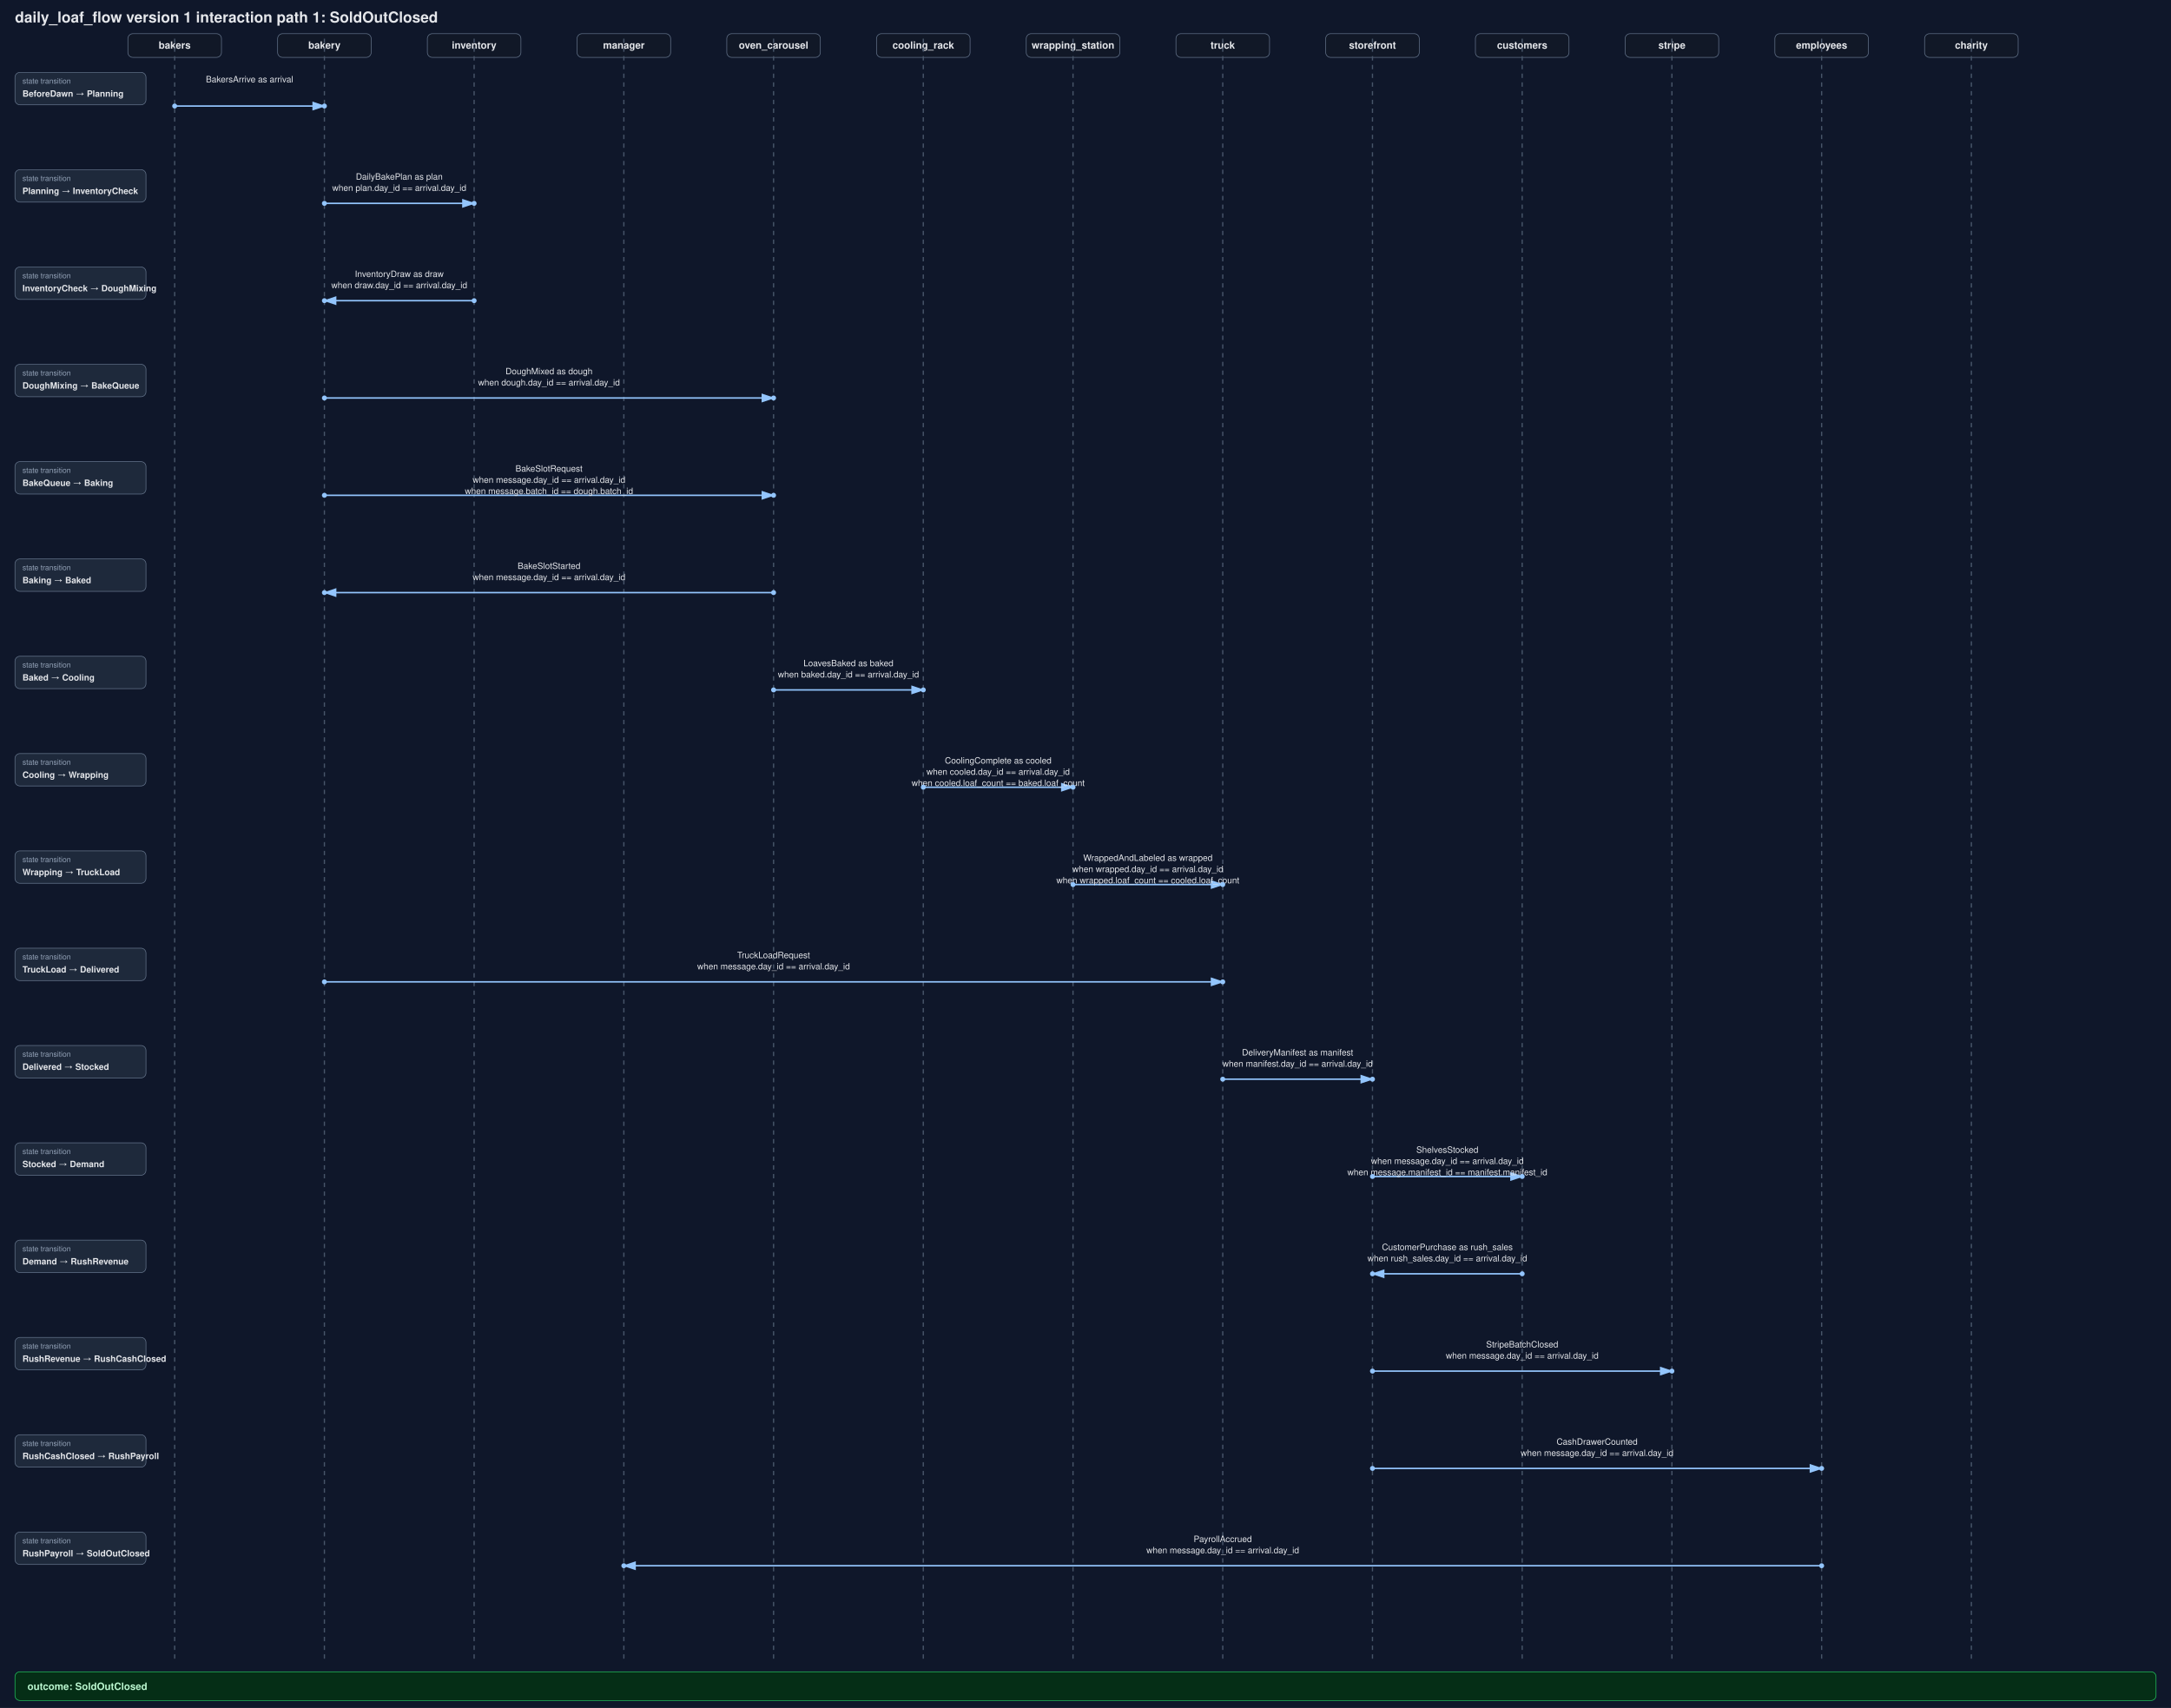
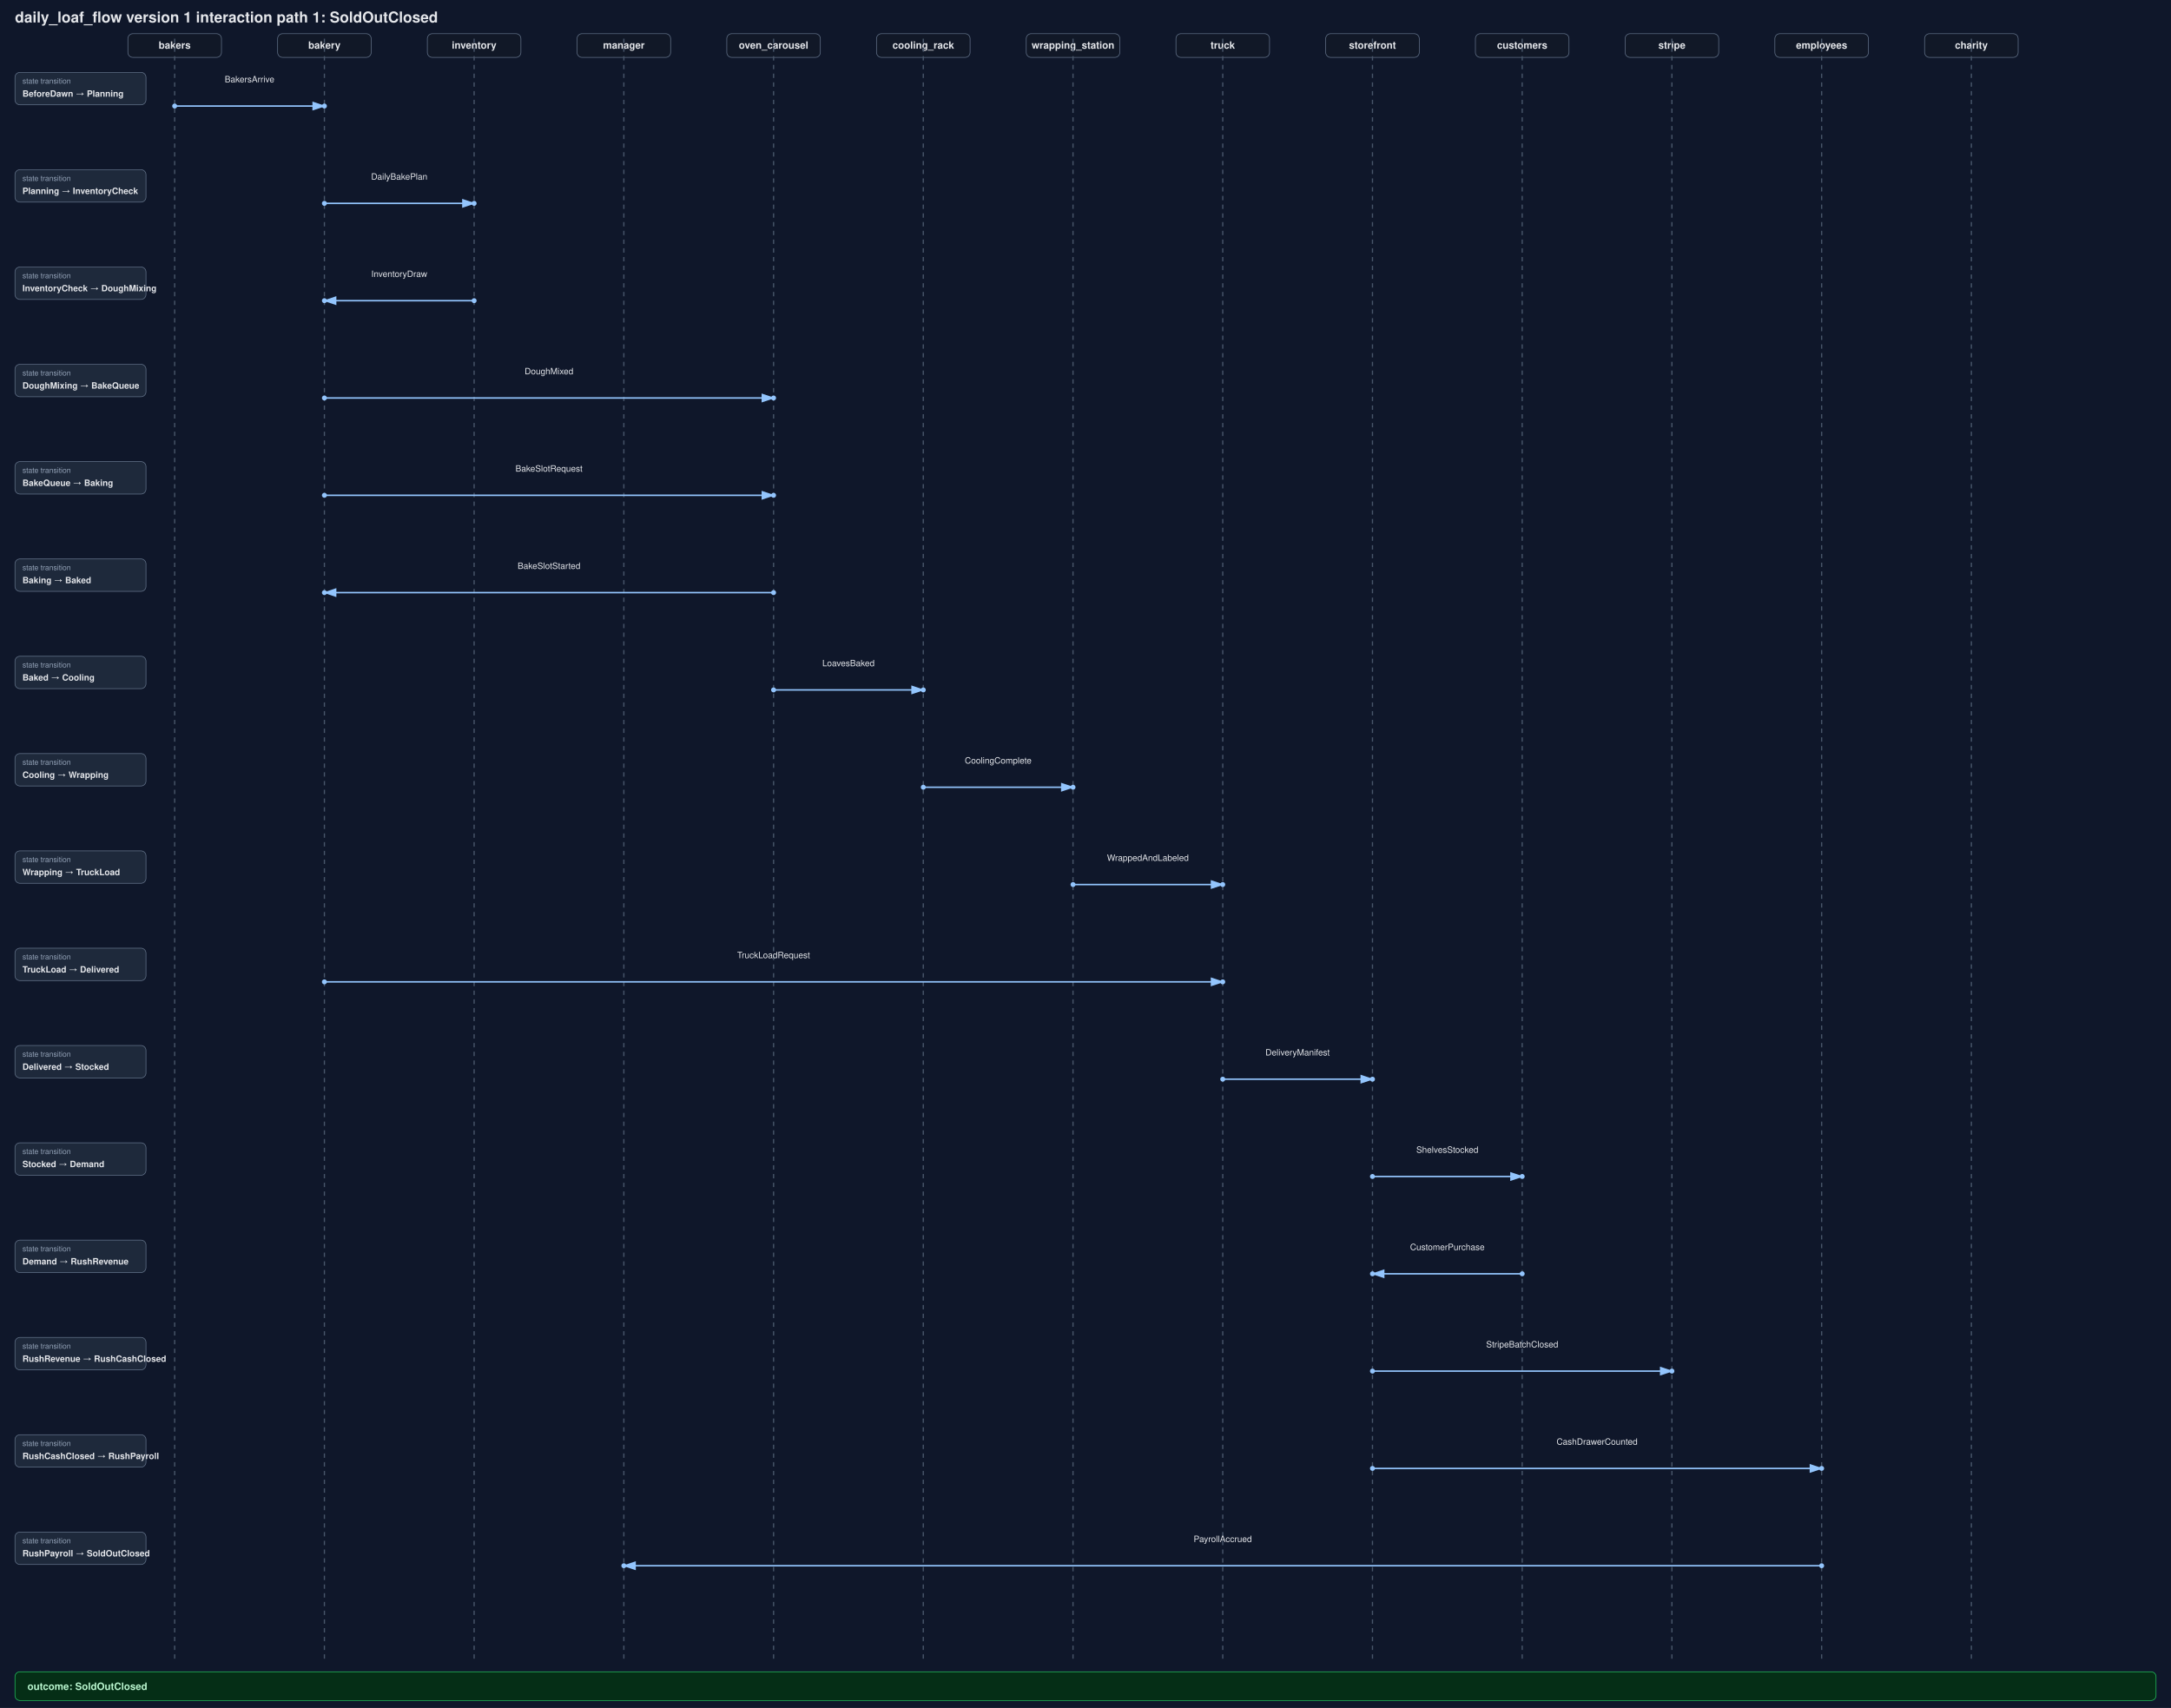
<svg xmlns="http://www.w3.org/2000/svg" width="3480" height="2738" viewBox="0 0 3480 2738">
  <defs>
    <marker id="arrow" markerWidth="10" markerHeight="10" refX="8" refY="3" orient="auto" markerUnits="strokeWidth">
      <path d="M0,0 L0,6 L9,3 z" fill="#93c5fd" />
    </marker>
  </defs>
  <rect width="100%" height="100%" fill="#0f172a" />
  <text x="24" y="36" fill="#e5e7eb" font-family="Helvetica, Arial, sans-serif" font-size="24" font-weight="700">daily_loaf_flow version 1 interaction path 1: SoldOutClosed</text>
  <rect x="205" y="54" width="150" height="38" rx="8" fill="#111827" stroke="#64748b" />
  <text x="280" y="78" text-anchor="middle" fill="#e5e7eb" font-family="Helvetica, Arial, sans-serif" font-size="16" font-weight="700">bakers</text>
  <line x1="280" y1="62" x2="280" y2="2666" stroke="#475569" stroke-width="2" stroke-dasharray="7 7" />
  <rect x="445" y="54" width="150" height="38" rx="8" fill="#111827" stroke="#64748b" />
  <text x="520" y="78" text-anchor="middle" fill="#e5e7eb" font-family="Helvetica, Arial, sans-serif" font-size="16" font-weight="700">bakery</text>
  <line x1="520" y1="62" x2="520" y2="2666" stroke="#475569" stroke-width="2" stroke-dasharray="7 7" />
  <rect x="685" y="54" width="150" height="38" rx="8" fill="#111827" stroke="#64748b" />
  <text x="760" y="78" text-anchor="middle" fill="#e5e7eb" font-family="Helvetica, Arial, sans-serif" font-size="16" font-weight="700">inventory</text>
  <line x1="760" y1="62" x2="760" y2="2666" stroke="#475569" stroke-width="2" stroke-dasharray="7 7" />
  <rect x="925" y="54" width="150" height="38" rx="8" fill="#111827" stroke="#64748b" />
  <text x="1000" y="78" text-anchor="middle" fill="#e5e7eb" font-family="Helvetica, Arial, sans-serif" font-size="16" font-weight="700">manager</text>
  <line x1="1000" y1="62" x2="1000" y2="2666" stroke="#475569" stroke-width="2" stroke-dasharray="7 7" />
  <rect x="1165" y="54" width="150" height="38" rx="8" fill="#111827" stroke="#64748b" />
  <text x="1240" y="78" text-anchor="middle" fill="#e5e7eb" font-family="Helvetica, Arial, sans-serif" font-size="16" font-weight="700">oven_carousel</text>
  <line x1="1240" y1="62" x2="1240" y2="2666" stroke="#475569" stroke-width="2" stroke-dasharray="7 7" />
  <rect x="1405" y="54" width="150" height="38" rx="8" fill="#111827" stroke="#64748b" />
  <text x="1480" y="78" text-anchor="middle" fill="#e5e7eb" font-family="Helvetica, Arial, sans-serif" font-size="16" font-weight="700">cooling_rack</text>
  <line x1="1480" y1="62" x2="1480" y2="2666" stroke="#475569" stroke-width="2" stroke-dasharray="7 7" />
  <rect x="1645" y="54" width="150" height="38" rx="8" fill="#111827" stroke="#64748b" />
  <text x="1720" y="78" text-anchor="middle" fill="#e5e7eb" font-family="Helvetica, Arial, sans-serif" font-size="16" font-weight="700">wrapping_station</text>
  <line x1="1720" y1="62" x2="1720" y2="2666" stroke="#475569" stroke-width="2" stroke-dasharray="7 7" />
  <rect x="1885" y="54" width="150" height="38" rx="8" fill="#111827" stroke="#64748b" />
  <text x="1960" y="78" text-anchor="middle" fill="#e5e7eb" font-family="Helvetica, Arial, sans-serif" font-size="16" font-weight="700">truck</text>
  <line x1="1960" y1="62" x2="1960" y2="2666" stroke="#475569" stroke-width="2" stroke-dasharray="7 7" />
  <rect x="2125" y="54" width="150" height="38" rx="8" fill="#111827" stroke="#64748b" />
  <text x="2200" y="78" text-anchor="middle" fill="#e5e7eb" font-family="Helvetica, Arial, sans-serif" font-size="16" font-weight="700">storefront</text>
  <line x1="2200" y1="62" x2="2200" y2="2666" stroke="#475569" stroke-width="2" stroke-dasharray="7 7" />
  <rect x="2365" y="54" width="150" height="38" rx="8" fill="#111827" stroke="#64748b" />
  <text x="2440" y="78" text-anchor="middle" fill="#e5e7eb" font-family="Helvetica, Arial, sans-serif" font-size="16" font-weight="700">customers</text>
  <line x1="2440" y1="62" x2="2440" y2="2666" stroke="#475569" stroke-width="2" stroke-dasharray="7 7" />
  <rect x="2605" y="54" width="150" height="38" rx="8" fill="#111827" stroke="#64748b" />
  <text x="2680" y="78" text-anchor="middle" fill="#e5e7eb" font-family="Helvetica, Arial, sans-serif" font-size="16" font-weight="700">stripe</text>
  <line x1="2680" y1="62" x2="2680" y2="2666" stroke="#475569" stroke-width="2" stroke-dasharray="7 7" />
  <rect x="2845" y="54" width="150" height="38" rx="8" fill="#111827" stroke="#64748b" />
  <text x="2920" y="78" text-anchor="middle" fill="#e5e7eb" font-family="Helvetica, Arial, sans-serif" font-size="16" font-weight="700">employees</text>
  <line x1="2920" y1="62" x2="2920" y2="2666" stroke="#475569" stroke-width="2" stroke-dasharray="7 7" />
  <rect x="3085" y="54" width="150" height="38" rx="8" fill="#111827" stroke="#64748b" />
  <text x="3160" y="78" text-anchor="middle" fill="#e5e7eb" font-family="Helvetica, Arial, sans-serif" font-size="16" font-weight="700">charity</text>
  <line x1="3160" y1="62" x2="3160" y2="2666" stroke="#475569" stroke-width="2" stroke-dasharray="7 7" />
  <rect x="24" y="116" width="210" height="52" rx="8" fill="#1e293b" stroke="#64748b" />
  <text x="36" y="134" fill="#94a3b8" font-family="Helvetica, Arial, sans-serif" font-size="12">state transition</text>
  <text x="36" y="155" fill="#e5e7eb" font-family="Helvetica, Arial, sans-serif" font-size="14" font-weight="700">BeforeDawn → Planning</text>
  <line x1="280" y1="170" x2="520" y2="170" stroke="#93c5fd" stroke-width="2.4" marker-end="url(#arrow)" />
-   <text x="400" y="132" text-anchor="middle" fill="#e5e7eb" font-family="Helvetica, Arial, sans-serif" font-size="14">BakersArrive as arrival</text>
+   <text x="400" y="132" text-anchor="middle" fill="#e5e7eb" font-family="Helvetica, Arial, sans-serif" font-size="14">BakersArrive</text>
  <circle cx="280" cy="170" r="4" fill="#93c5fd" />
  <circle cx="520" cy="170" r="4" fill="#93c5fd" />
  <rect x="24" y="272" width="210" height="52" rx="8" fill="#1e293b" stroke="#64748b" />
  <text x="36" y="290" fill="#94a3b8" font-family="Helvetica, Arial, sans-serif" font-size="12">state transition</text>
  <text x="36" y="311" fill="#e5e7eb" font-family="Helvetica, Arial, sans-serif" font-size="14" font-weight="700">Planning → InventoryCheck</text>
  <line x1="520" y1="326" x2="760" y2="326" stroke="#93c5fd" stroke-width="2.4" marker-end="url(#arrow)" />
-   <text x="640" y="288" text-anchor="middle" fill="#e5e7eb" font-family="Helvetica, Arial, sans-serif" font-size="14">DailyBakePlan as plan</text>
-   <text x="640" y="306" text-anchor="middle" fill="#e5e7eb" font-family="Helvetica, Arial, sans-serif" font-size="14">when plan.day_id == arrival.day_id</text>
+   <text x="640" y="288" text-anchor="middle" fill="#e5e7eb" font-family="Helvetica, Arial, sans-serif" font-size="14">DailyBakePlan</text>
  <circle cx="520" cy="326" r="4" fill="#93c5fd" />
  <circle cx="760" cy="326" r="4" fill="#93c5fd" />
  <rect x="24" y="428" width="210" height="52" rx="8" fill="#1e293b" stroke="#64748b" />
  <text x="36" y="446" fill="#94a3b8" font-family="Helvetica, Arial, sans-serif" font-size="12">state transition</text>
  <text x="36" y="467" fill="#e5e7eb" font-family="Helvetica, Arial, sans-serif" font-size="14" font-weight="700">InventoryCheck → DoughMixing</text>
  <line x1="760" y1="482" x2="520" y2="482" stroke="#93c5fd" stroke-width="2.4" marker-end="url(#arrow)" />
-   <text x="640" y="444" text-anchor="middle" fill="#e5e7eb" font-family="Helvetica, Arial, sans-serif" font-size="14">InventoryDraw as draw</text>
-   <text x="640" y="462" text-anchor="middle" fill="#e5e7eb" font-family="Helvetica, Arial, sans-serif" font-size="14">when draw.day_id == arrival.day_id</text>
+   <text x="640" y="444" text-anchor="middle" fill="#e5e7eb" font-family="Helvetica, Arial, sans-serif" font-size="14">InventoryDraw</text>
  <circle cx="760" cy="482" r="4" fill="#93c5fd" />
  <circle cx="520" cy="482" r="4" fill="#93c5fd" />
  <rect x="24" y="584" width="210" height="52" rx="8" fill="#1e293b" stroke="#64748b" />
  <text x="36" y="602" fill="#94a3b8" font-family="Helvetica, Arial, sans-serif" font-size="12">state transition</text>
  <text x="36" y="623" fill="#e5e7eb" font-family="Helvetica, Arial, sans-serif" font-size="14" font-weight="700">DoughMixing → BakeQueue</text>
  <line x1="520" y1="638" x2="1240" y2="638" stroke="#93c5fd" stroke-width="2.4" marker-end="url(#arrow)" />
-   <text x="880" y="600" text-anchor="middle" fill="#e5e7eb" font-family="Helvetica, Arial, sans-serif" font-size="14">DoughMixed as dough</text>
-   <text x="880" y="618" text-anchor="middle" fill="#e5e7eb" font-family="Helvetica, Arial, sans-serif" font-size="14">when dough.day_id == arrival.day_id</text>
+   <text x="880" y="600" text-anchor="middle" fill="#e5e7eb" font-family="Helvetica, Arial, sans-serif" font-size="14">DoughMixed</text>
  <circle cx="520" cy="638" r="4" fill="#93c5fd" />
  <circle cx="1240" cy="638" r="4" fill="#93c5fd" />
  <rect x="24" y="740" width="210" height="52" rx="8" fill="#1e293b" stroke="#64748b" />
  <text x="36" y="758" fill="#94a3b8" font-family="Helvetica, Arial, sans-serif" font-size="12">state transition</text>
  <text x="36" y="779" fill="#e5e7eb" font-family="Helvetica, Arial, sans-serif" font-size="14" font-weight="700">BakeQueue → Baking</text>
  <line x1="520" y1="794" x2="1240" y2="794" stroke="#93c5fd" stroke-width="2.4" marker-end="url(#arrow)" />
  <text x="880" y="756" text-anchor="middle" fill="#e5e7eb" font-family="Helvetica, Arial, sans-serif" font-size="14">BakeSlotRequest</text>
-   <text x="880" y="774" text-anchor="middle" fill="#e5e7eb" font-family="Helvetica, Arial, sans-serif" font-size="14">when message.day_id == arrival.day_id</text>
-   <text x="880" y="792" text-anchor="middle" fill="#e5e7eb" font-family="Helvetica, Arial, sans-serif" font-size="14">when message.batch_id == dough.batch_id</text>
  <circle cx="520" cy="794" r="4" fill="#93c5fd" />
  <circle cx="1240" cy="794" r="4" fill="#93c5fd" />
  <rect x="24" y="896" width="210" height="52" rx="8" fill="#1e293b" stroke="#64748b" />
  <text x="36" y="914" fill="#94a3b8" font-family="Helvetica, Arial, sans-serif" font-size="12">state transition</text>
  <text x="36" y="935" fill="#e5e7eb" font-family="Helvetica, Arial, sans-serif" font-size="14" font-weight="700">Baking → Baked</text>
  <line x1="1240" y1="950" x2="520" y2="950" stroke="#93c5fd" stroke-width="2.4" marker-end="url(#arrow)" />
  <text x="880" y="912" text-anchor="middle" fill="#e5e7eb" font-family="Helvetica, Arial, sans-serif" font-size="14">BakeSlotStarted</text>
-   <text x="880" y="930" text-anchor="middle" fill="#e5e7eb" font-family="Helvetica, Arial, sans-serif" font-size="14">when message.day_id == arrival.day_id</text>
  <circle cx="1240" cy="950" r="4" fill="#93c5fd" />
  <circle cx="520" cy="950" r="4" fill="#93c5fd" />
  <rect x="24" y="1052" width="210" height="52" rx="8" fill="#1e293b" stroke="#64748b" />
  <text x="36" y="1070" fill="#94a3b8" font-family="Helvetica, Arial, sans-serif" font-size="12">state transition</text>
  <text x="36" y="1091" fill="#e5e7eb" font-family="Helvetica, Arial, sans-serif" font-size="14" font-weight="700">Baked → Cooling</text>
  <line x1="1240" y1="1106" x2="1480" y2="1106" stroke="#93c5fd" stroke-width="2.4" marker-end="url(#arrow)" />
-   <text x="1360" y="1068" text-anchor="middle" fill="#e5e7eb" font-family="Helvetica, Arial, sans-serif" font-size="14">LoavesBaked as baked</text>
-   <text x="1360" y="1086" text-anchor="middle" fill="#e5e7eb" font-family="Helvetica, Arial, sans-serif" font-size="14">when baked.day_id == arrival.day_id</text>
+   <text x="1360" y="1068" text-anchor="middle" fill="#e5e7eb" font-family="Helvetica, Arial, sans-serif" font-size="14">LoavesBaked</text>
  <circle cx="1240" cy="1106" r="4" fill="#93c5fd" />
  <circle cx="1480" cy="1106" r="4" fill="#93c5fd" />
  <rect x="24" y="1208" width="210" height="52" rx="8" fill="#1e293b" stroke="#64748b" />
  <text x="36" y="1226" fill="#94a3b8" font-family="Helvetica, Arial, sans-serif" font-size="12">state transition</text>
  <text x="36" y="1247" fill="#e5e7eb" font-family="Helvetica, Arial, sans-serif" font-size="14" font-weight="700">Cooling → Wrapping</text>
  <line x1="1480" y1="1262" x2="1720" y2="1262" stroke="#93c5fd" stroke-width="2.4" marker-end="url(#arrow)" />
-   <text x="1600" y="1224" text-anchor="middle" fill="#e5e7eb" font-family="Helvetica, Arial, sans-serif" font-size="14">CoolingComplete as cooled</text>
-   <text x="1600" y="1242" text-anchor="middle" fill="#e5e7eb" font-family="Helvetica, Arial, sans-serif" font-size="14">when cooled.day_id == arrival.day_id</text>
-   <text x="1600" y="1260" text-anchor="middle" fill="#e5e7eb" font-family="Helvetica, Arial, sans-serif" font-size="14">when cooled.loaf_count == baked.loaf_count</text>
+   <text x="1600" y="1224" text-anchor="middle" fill="#e5e7eb" font-family="Helvetica, Arial, sans-serif" font-size="14">CoolingComplete</text>
  <circle cx="1480" cy="1262" r="4" fill="#93c5fd" />
  <circle cx="1720" cy="1262" r="4" fill="#93c5fd" />
  <rect x="24" y="1364" width="210" height="52" rx="8" fill="#1e293b" stroke="#64748b" />
  <text x="36" y="1382" fill="#94a3b8" font-family="Helvetica, Arial, sans-serif" font-size="12">state transition</text>
  <text x="36" y="1403" fill="#e5e7eb" font-family="Helvetica, Arial, sans-serif" font-size="14" font-weight="700">Wrapping → TruckLoad</text>
  <line x1="1720" y1="1418" x2="1960" y2="1418" stroke="#93c5fd" stroke-width="2.4" marker-end="url(#arrow)" />
-   <text x="1840" y="1380" text-anchor="middle" fill="#e5e7eb" font-family="Helvetica, Arial, sans-serif" font-size="14">WrappedAndLabeled as wrapped</text>
-   <text x="1840" y="1398" text-anchor="middle" fill="#e5e7eb" font-family="Helvetica, Arial, sans-serif" font-size="14">when wrapped.day_id == arrival.day_id</text>
-   <text x="1840" y="1416" text-anchor="middle" fill="#e5e7eb" font-family="Helvetica, Arial, sans-serif" font-size="14">when wrapped.loaf_count == cooled.loaf_count</text>
+   <text x="1840" y="1380" text-anchor="middle" fill="#e5e7eb" font-family="Helvetica, Arial, sans-serif" font-size="14">WrappedAndLabeled</text>
  <circle cx="1720" cy="1418" r="4" fill="#93c5fd" />
  <circle cx="1960" cy="1418" r="4" fill="#93c5fd" />
  <rect x="24" y="1520" width="210" height="52" rx="8" fill="#1e293b" stroke="#64748b" />
  <text x="36" y="1538" fill="#94a3b8" font-family="Helvetica, Arial, sans-serif" font-size="12">state transition</text>
  <text x="36" y="1559" fill="#e5e7eb" font-family="Helvetica, Arial, sans-serif" font-size="14" font-weight="700">TruckLoad → Delivered</text>
  <line x1="520" y1="1574" x2="1960" y2="1574" stroke="#93c5fd" stroke-width="2.4" marker-end="url(#arrow)" />
  <text x="1240" y="1536" text-anchor="middle" fill="#e5e7eb" font-family="Helvetica, Arial, sans-serif" font-size="14">TruckLoadRequest</text>
-   <text x="1240" y="1554" text-anchor="middle" fill="#e5e7eb" font-family="Helvetica, Arial, sans-serif" font-size="14">when message.day_id == arrival.day_id</text>
  <circle cx="520" cy="1574" r="4" fill="#93c5fd" />
  <circle cx="1960" cy="1574" r="4" fill="#93c5fd" />
  <rect x="24" y="1676" width="210" height="52" rx="8" fill="#1e293b" stroke="#64748b" />
  <text x="36" y="1694" fill="#94a3b8" font-family="Helvetica, Arial, sans-serif" font-size="12">state transition</text>
  <text x="36" y="1715" fill="#e5e7eb" font-family="Helvetica, Arial, sans-serif" font-size="14" font-weight="700">Delivered → Stocked</text>
  <line x1="1960" y1="1730" x2="2200" y2="1730" stroke="#93c5fd" stroke-width="2.4" marker-end="url(#arrow)" />
-   <text x="2080" y="1692" text-anchor="middle" fill="#e5e7eb" font-family="Helvetica, Arial, sans-serif" font-size="14">DeliveryManifest as manifest</text>
-   <text x="2080" y="1710" text-anchor="middle" fill="#e5e7eb" font-family="Helvetica, Arial, sans-serif" font-size="14">when manifest.day_id == arrival.day_id</text>
+   <text x="2080" y="1692" text-anchor="middle" fill="#e5e7eb" font-family="Helvetica, Arial, sans-serif" font-size="14">DeliveryManifest</text>
  <circle cx="1960" cy="1730" r="4" fill="#93c5fd" />
  <circle cx="2200" cy="1730" r="4" fill="#93c5fd" />
  <rect x="24" y="1832" width="210" height="52" rx="8" fill="#1e293b" stroke="#64748b" />
  <text x="36" y="1850" fill="#94a3b8" font-family="Helvetica, Arial, sans-serif" font-size="12">state transition</text>
  <text x="36" y="1871" fill="#e5e7eb" font-family="Helvetica, Arial, sans-serif" font-size="14" font-weight="700">Stocked → Demand</text>
  <line x1="2200" y1="1886" x2="2440" y2="1886" stroke="#93c5fd" stroke-width="2.4" marker-end="url(#arrow)" />
  <text x="2320" y="1848" text-anchor="middle" fill="#e5e7eb" font-family="Helvetica, Arial, sans-serif" font-size="14">ShelvesStocked</text>
-   <text x="2320" y="1866" text-anchor="middle" fill="#e5e7eb" font-family="Helvetica, Arial, sans-serif" font-size="14">when message.day_id == arrival.day_id</text>
-   <text x="2320" y="1884" text-anchor="middle" fill="#e5e7eb" font-family="Helvetica, Arial, sans-serif" font-size="14">when message.manifest_id == manifest.manifest_id</text>
  <circle cx="2200" cy="1886" r="4" fill="#93c5fd" />
  <circle cx="2440" cy="1886" r="4" fill="#93c5fd" />
  <rect x="24" y="1988" width="210" height="52" rx="8" fill="#1e293b" stroke="#64748b" />
  <text x="36" y="2006" fill="#94a3b8" font-family="Helvetica, Arial, sans-serif" font-size="12">state transition</text>
  <text x="36" y="2027" fill="#e5e7eb" font-family="Helvetica, Arial, sans-serif" font-size="14" font-weight="700">Demand → RushRevenue</text>
  <line x1="2440" y1="2042" x2="2200" y2="2042" stroke="#93c5fd" stroke-width="2.4" marker-end="url(#arrow)" />
-   <text x="2320" y="2004" text-anchor="middle" fill="#e5e7eb" font-family="Helvetica, Arial, sans-serif" font-size="14">CustomerPurchase as rush_sales</text>
-   <text x="2320" y="2022" text-anchor="middle" fill="#e5e7eb" font-family="Helvetica, Arial, sans-serif" font-size="14">when rush_sales.day_id == arrival.day_id</text>
+   <text x="2320" y="2004" text-anchor="middle" fill="#e5e7eb" font-family="Helvetica, Arial, sans-serif" font-size="14">CustomerPurchase</text>
  <circle cx="2440" cy="2042" r="4" fill="#93c5fd" />
  <circle cx="2200" cy="2042" r="4" fill="#93c5fd" />
  <rect x="24" y="2144" width="210" height="52" rx="8" fill="#1e293b" stroke="#64748b" />
  <text x="36" y="2162" fill="#94a3b8" font-family="Helvetica, Arial, sans-serif" font-size="12">state transition</text>
  <text x="36" y="2183" fill="#e5e7eb" font-family="Helvetica, Arial, sans-serif" font-size="14" font-weight="700">RushRevenue → RushCashClosed</text>
  <line x1="2200" y1="2198" x2="2680" y2="2198" stroke="#93c5fd" stroke-width="2.4" marker-end="url(#arrow)" />
  <text x="2440" y="2160" text-anchor="middle" fill="#e5e7eb" font-family="Helvetica, Arial, sans-serif" font-size="14">StripeBatchClosed</text>
-   <text x="2440" y="2178" text-anchor="middle" fill="#e5e7eb" font-family="Helvetica, Arial, sans-serif" font-size="14">when message.day_id == arrival.day_id</text>
  <circle cx="2200" cy="2198" r="4" fill="#93c5fd" />
  <circle cx="2680" cy="2198" r="4" fill="#93c5fd" />
  <rect x="24" y="2300" width="210" height="52" rx="8" fill="#1e293b" stroke="#64748b" />
  <text x="36" y="2318" fill="#94a3b8" font-family="Helvetica, Arial, sans-serif" font-size="12">state transition</text>
  <text x="36" y="2339" fill="#e5e7eb" font-family="Helvetica, Arial, sans-serif" font-size="14" font-weight="700">RushCashClosed → RushPayroll</text>
  <line x1="2200" y1="2354" x2="2920" y2="2354" stroke="#93c5fd" stroke-width="2.4" marker-end="url(#arrow)" />
  <text x="2560" y="2316" text-anchor="middle" fill="#e5e7eb" font-family="Helvetica, Arial, sans-serif" font-size="14">CashDrawerCounted</text>
-   <text x="2560" y="2334" text-anchor="middle" fill="#e5e7eb" font-family="Helvetica, Arial, sans-serif" font-size="14">when message.day_id == arrival.day_id</text>
  <circle cx="2200" cy="2354" r="4" fill="#93c5fd" />
  <circle cx="2920" cy="2354" r="4" fill="#93c5fd" />
  <rect x="24" y="2456" width="210" height="52" rx="8" fill="#1e293b" stroke="#64748b" />
  <text x="36" y="2474" fill="#94a3b8" font-family="Helvetica, Arial, sans-serif" font-size="12">state transition</text>
  <text x="36" y="2495" fill="#e5e7eb" font-family="Helvetica, Arial, sans-serif" font-size="14" font-weight="700">RushPayroll → SoldOutClosed</text>
  <line x1="2920" y1="2510" x2="1000" y2="2510" stroke="#93c5fd" stroke-width="2.4" marker-end="url(#arrow)" />
  <text x="1960" y="2472" text-anchor="middle" fill="#e5e7eb" font-family="Helvetica, Arial, sans-serif" font-size="14">PayrollAccrued</text>
-   <text x="1960" y="2490" text-anchor="middle" fill="#e5e7eb" font-family="Helvetica, Arial, sans-serif" font-size="14">when message.day_id == arrival.day_id</text>
  <circle cx="2920" cy="2510" r="4" fill="#93c5fd" />
  <circle cx="1000" cy="2510" r="4" fill="#93c5fd" />
  <rect x="24" y="2680" width="3432" height="46" rx="8" fill="#052e16" stroke="#22c55e" />
  <text x="44" y="2709" fill="#bbf7d0" font-family="Helvetica, Arial, sans-serif" font-size="16" font-weight="700">outcome: SoldOutClosed</text>
</svg>
